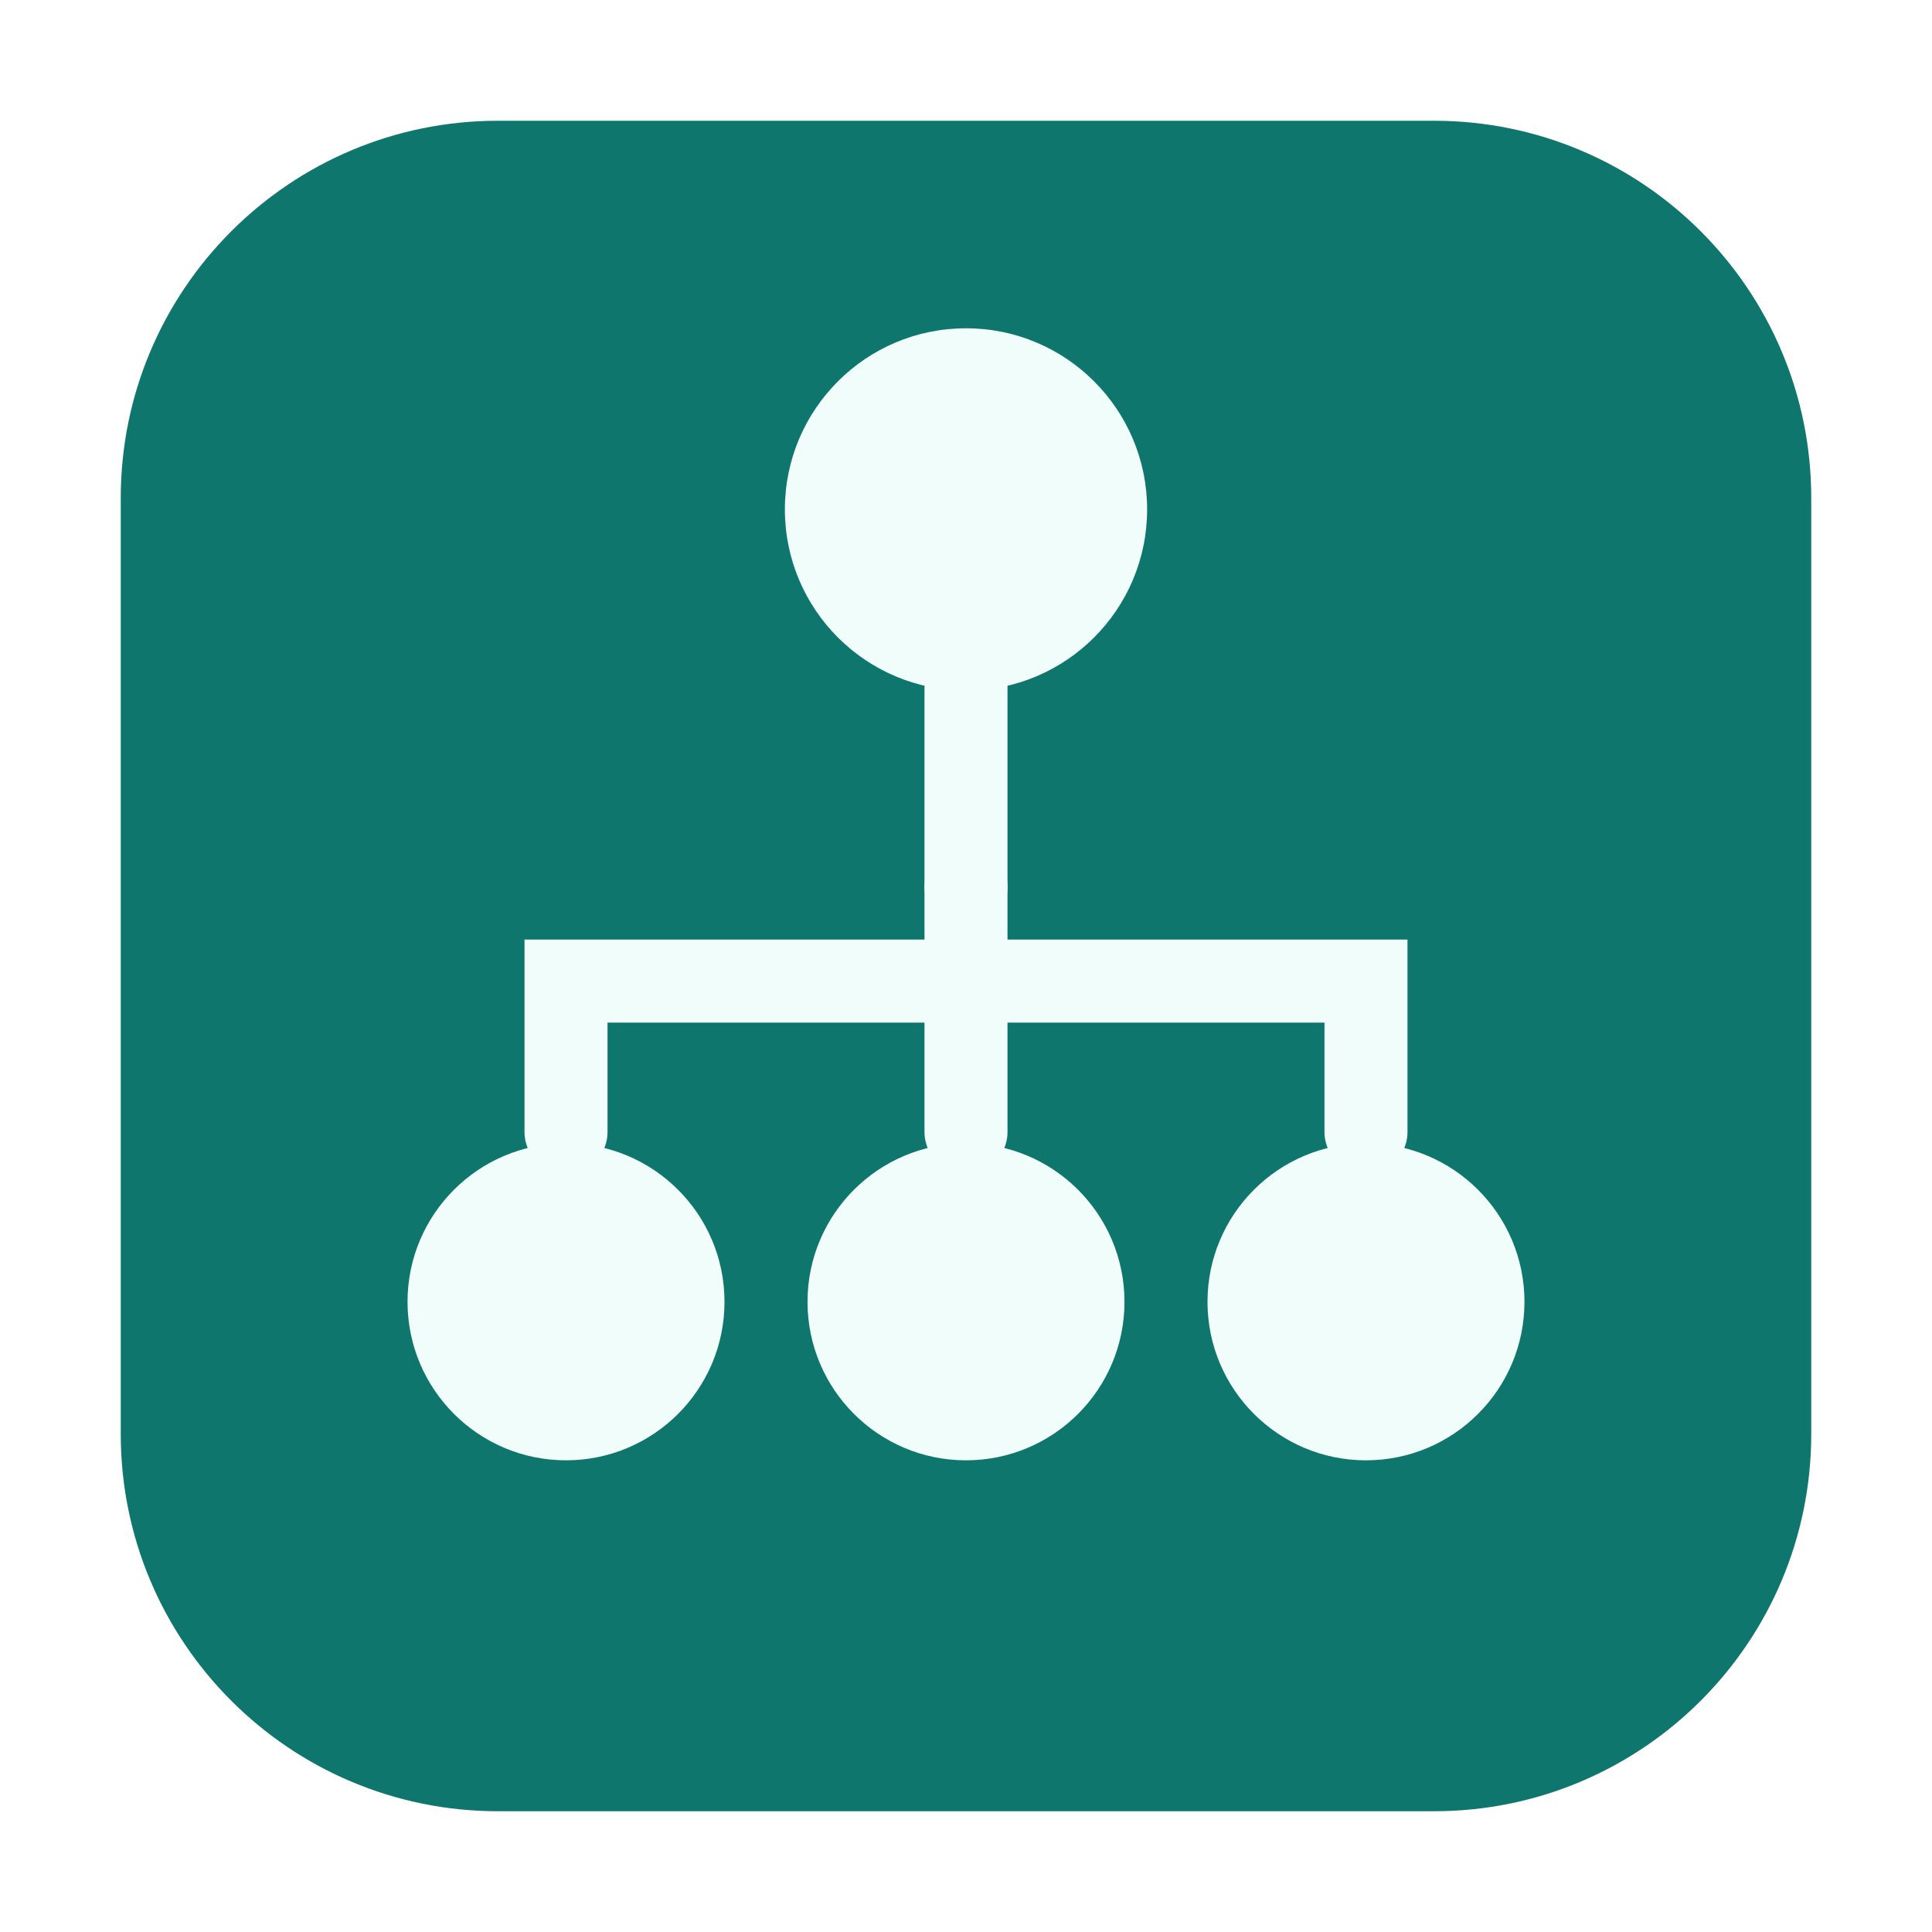
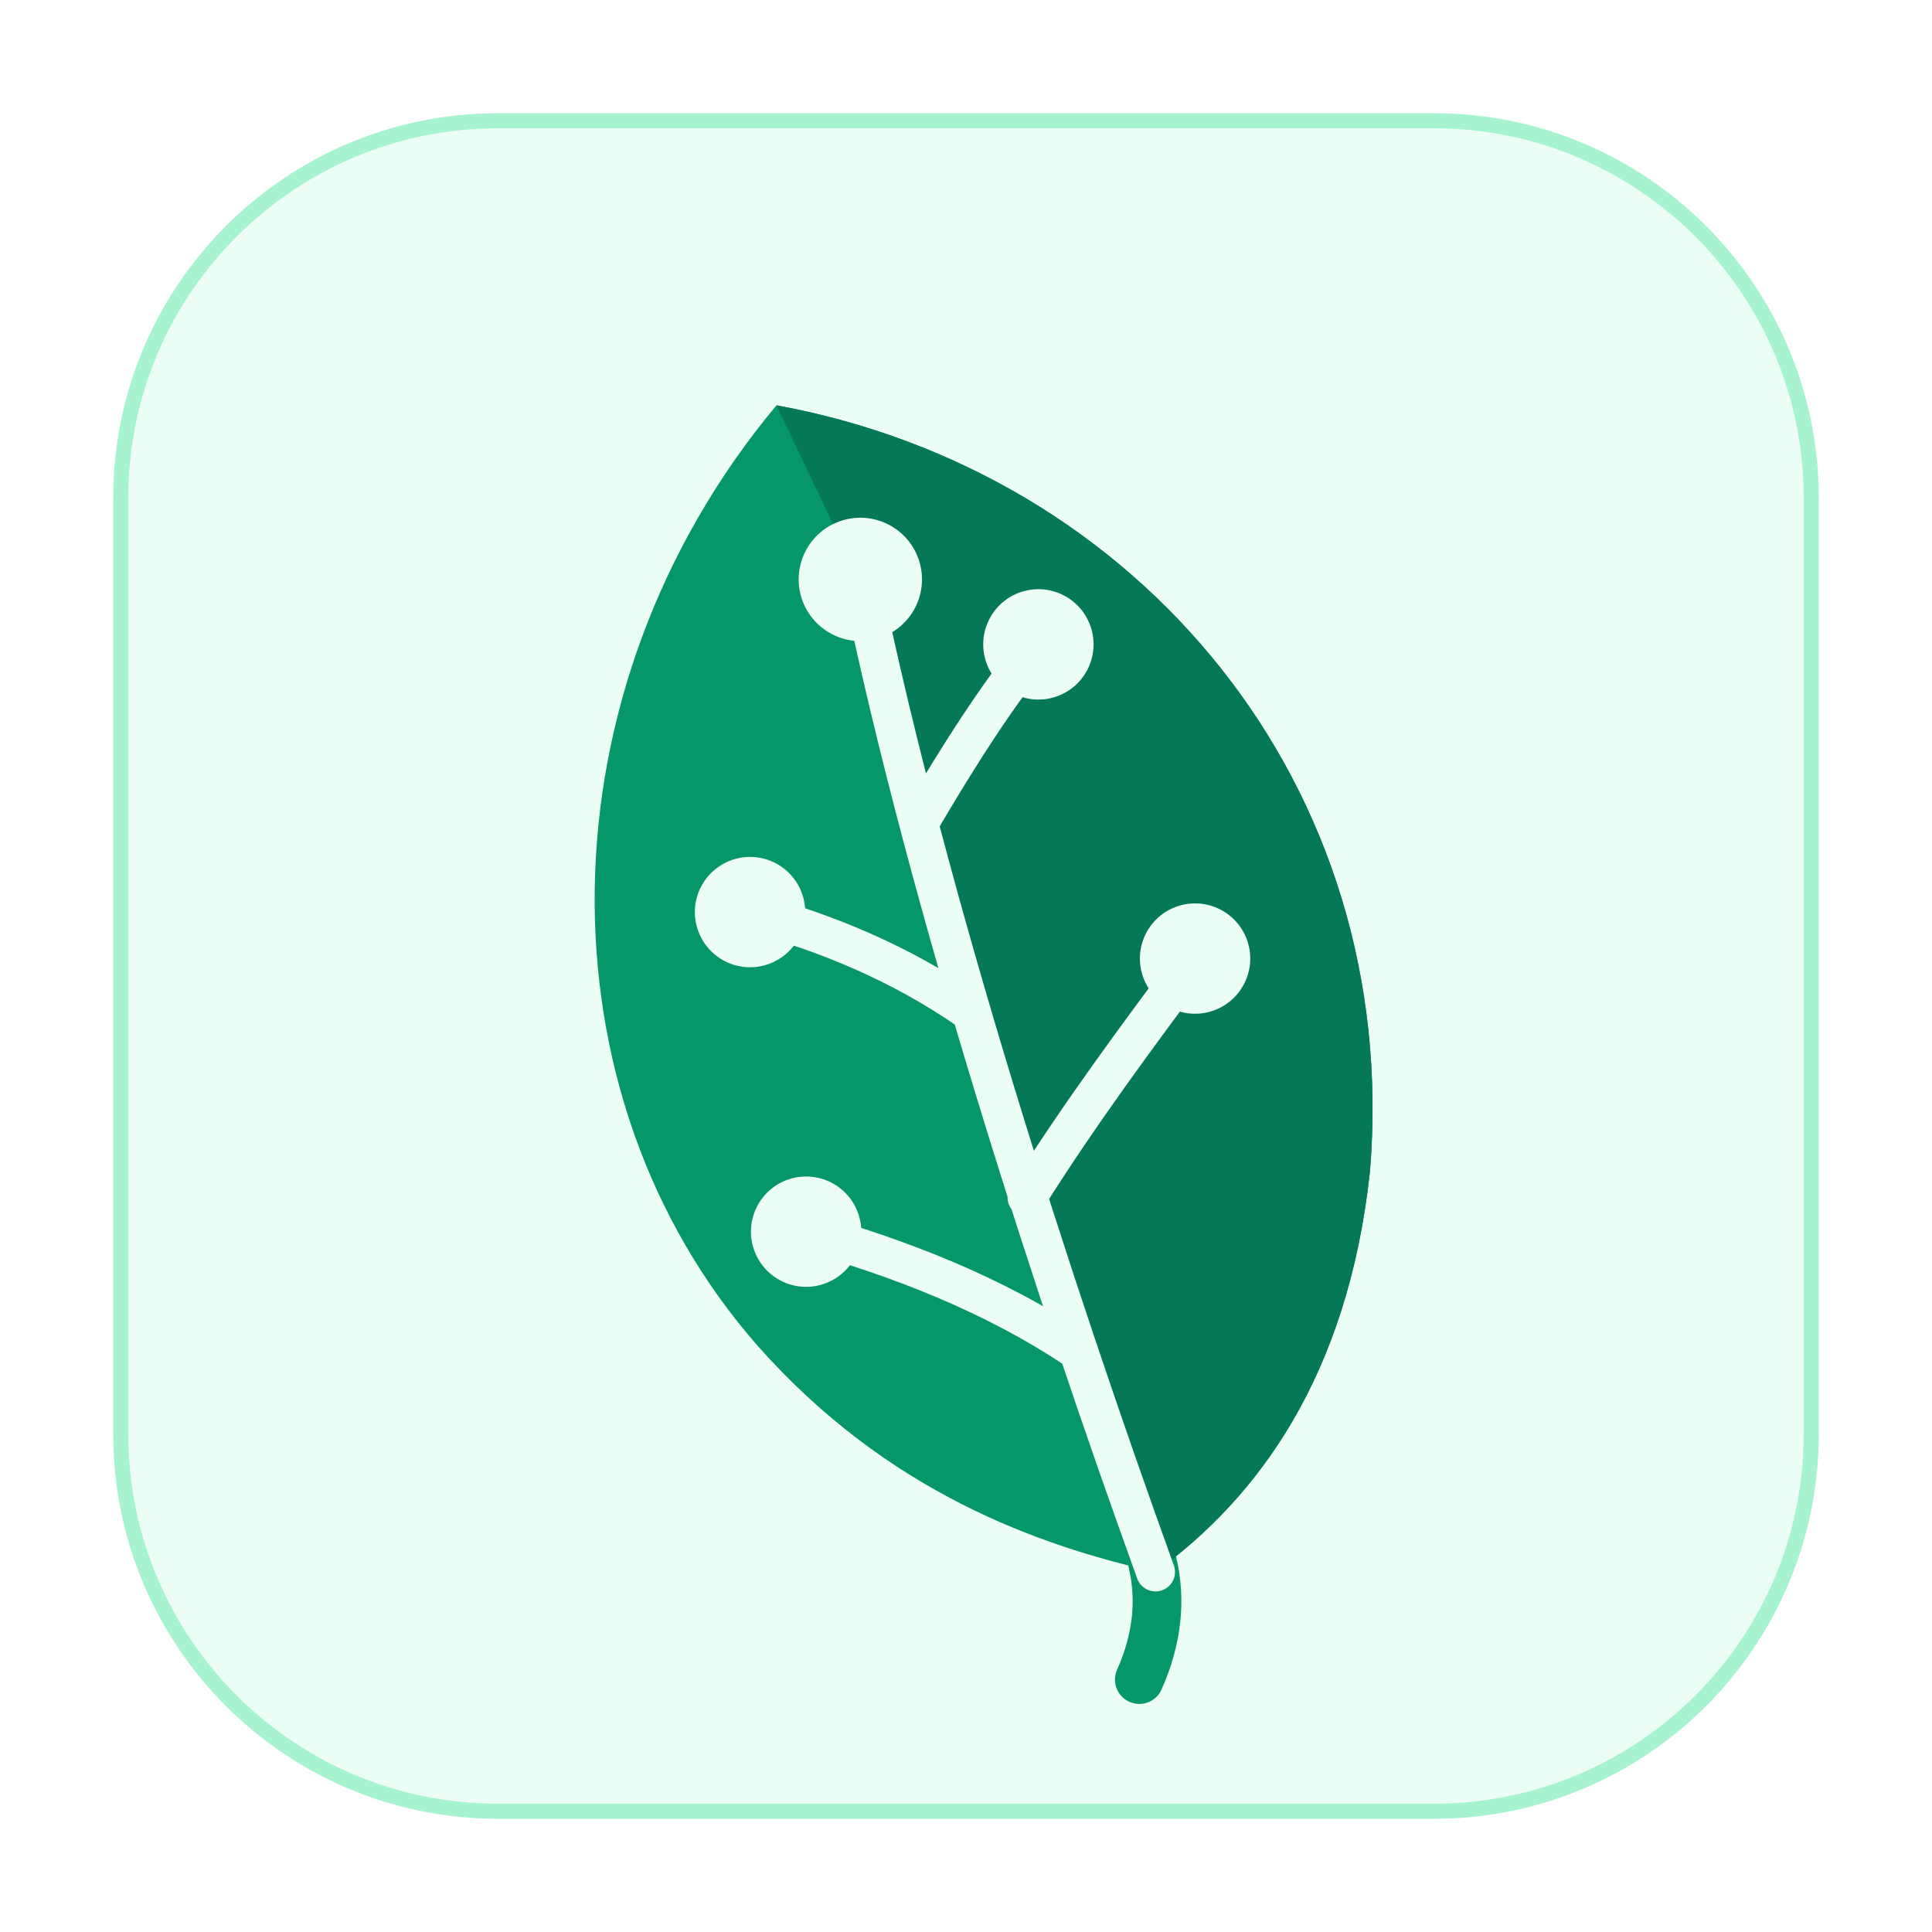
<svg xmlns="http://www.w3.org/2000/svg" viewBox="0 0 1024 1024">
-   <rect x="64" y="64" width="896" height="896" rx="200" fill="#0f766e" />
-   <g stroke="#f0fdfa" stroke-width="44" stroke-linecap="round" fill="none">
-     <path d="M512 330 V470" />
-     <path d="M300 600 V520 H724 V600" />
-     <path d="M512 470 V600" />
-   </g>
-   <g fill="#f0fdfa">
-     <circle cx="512" cy="270" r="96" />
-     <circle cx="300" cy="690" r="84" />
-     <circle cx="512" cy="690" r="84" />
-     <circle cx="724" cy="690" r="84" />
+   <rect x="64" y="64" width="896" height="896" rx="200" fill="#ecfdf5" stroke="#a7f3d0" stroke-width="8" />
+   <g transform="translate(512 524) rotate(-18) scale(0.86) translate(-512 -506)">
+     <path d="M512 878 C510 902 500 924 482 944" stroke="#059669" stroke-width="30" stroke-linecap="round" fill="none" />
+     <path d="M512 128 C712 236 806 470 714 690 C662 806 586 860 512 884 C448 846 370 786 322 676 C240 486 318 250 512 128 Z" fill="#059669" />
+     <path d="M512 128 C712 236 806 470 714 690 C662 806 586 860 512 884 C506 700 506 450 528 250 Z" fill="#047857" />
+     <path d="M512 884 C506 700 506 450 528 250 M509 740 C470 690 420 650 372 618 M508 640 C556 600 604 566 652 532 M510 520 C478 478 440 446 400 420 M516 400 C552 368 586 340 620 318" stroke="#ecfdf5" stroke-width="24" stroke-linecap="round" fill="none" />
+     <g fill="#ecfdf5">
+       <circle cx="372" cy="618" r="34" />
+       <circle cx="652" cy="532" r="34" />
+       <circle cx="400" cy="420" r="34" />
+       <circle cx="620" cy="318" r="34" />
+       <circle cx="528" cy="246" r="38" />
+     </g>
  </g>
</svg>
